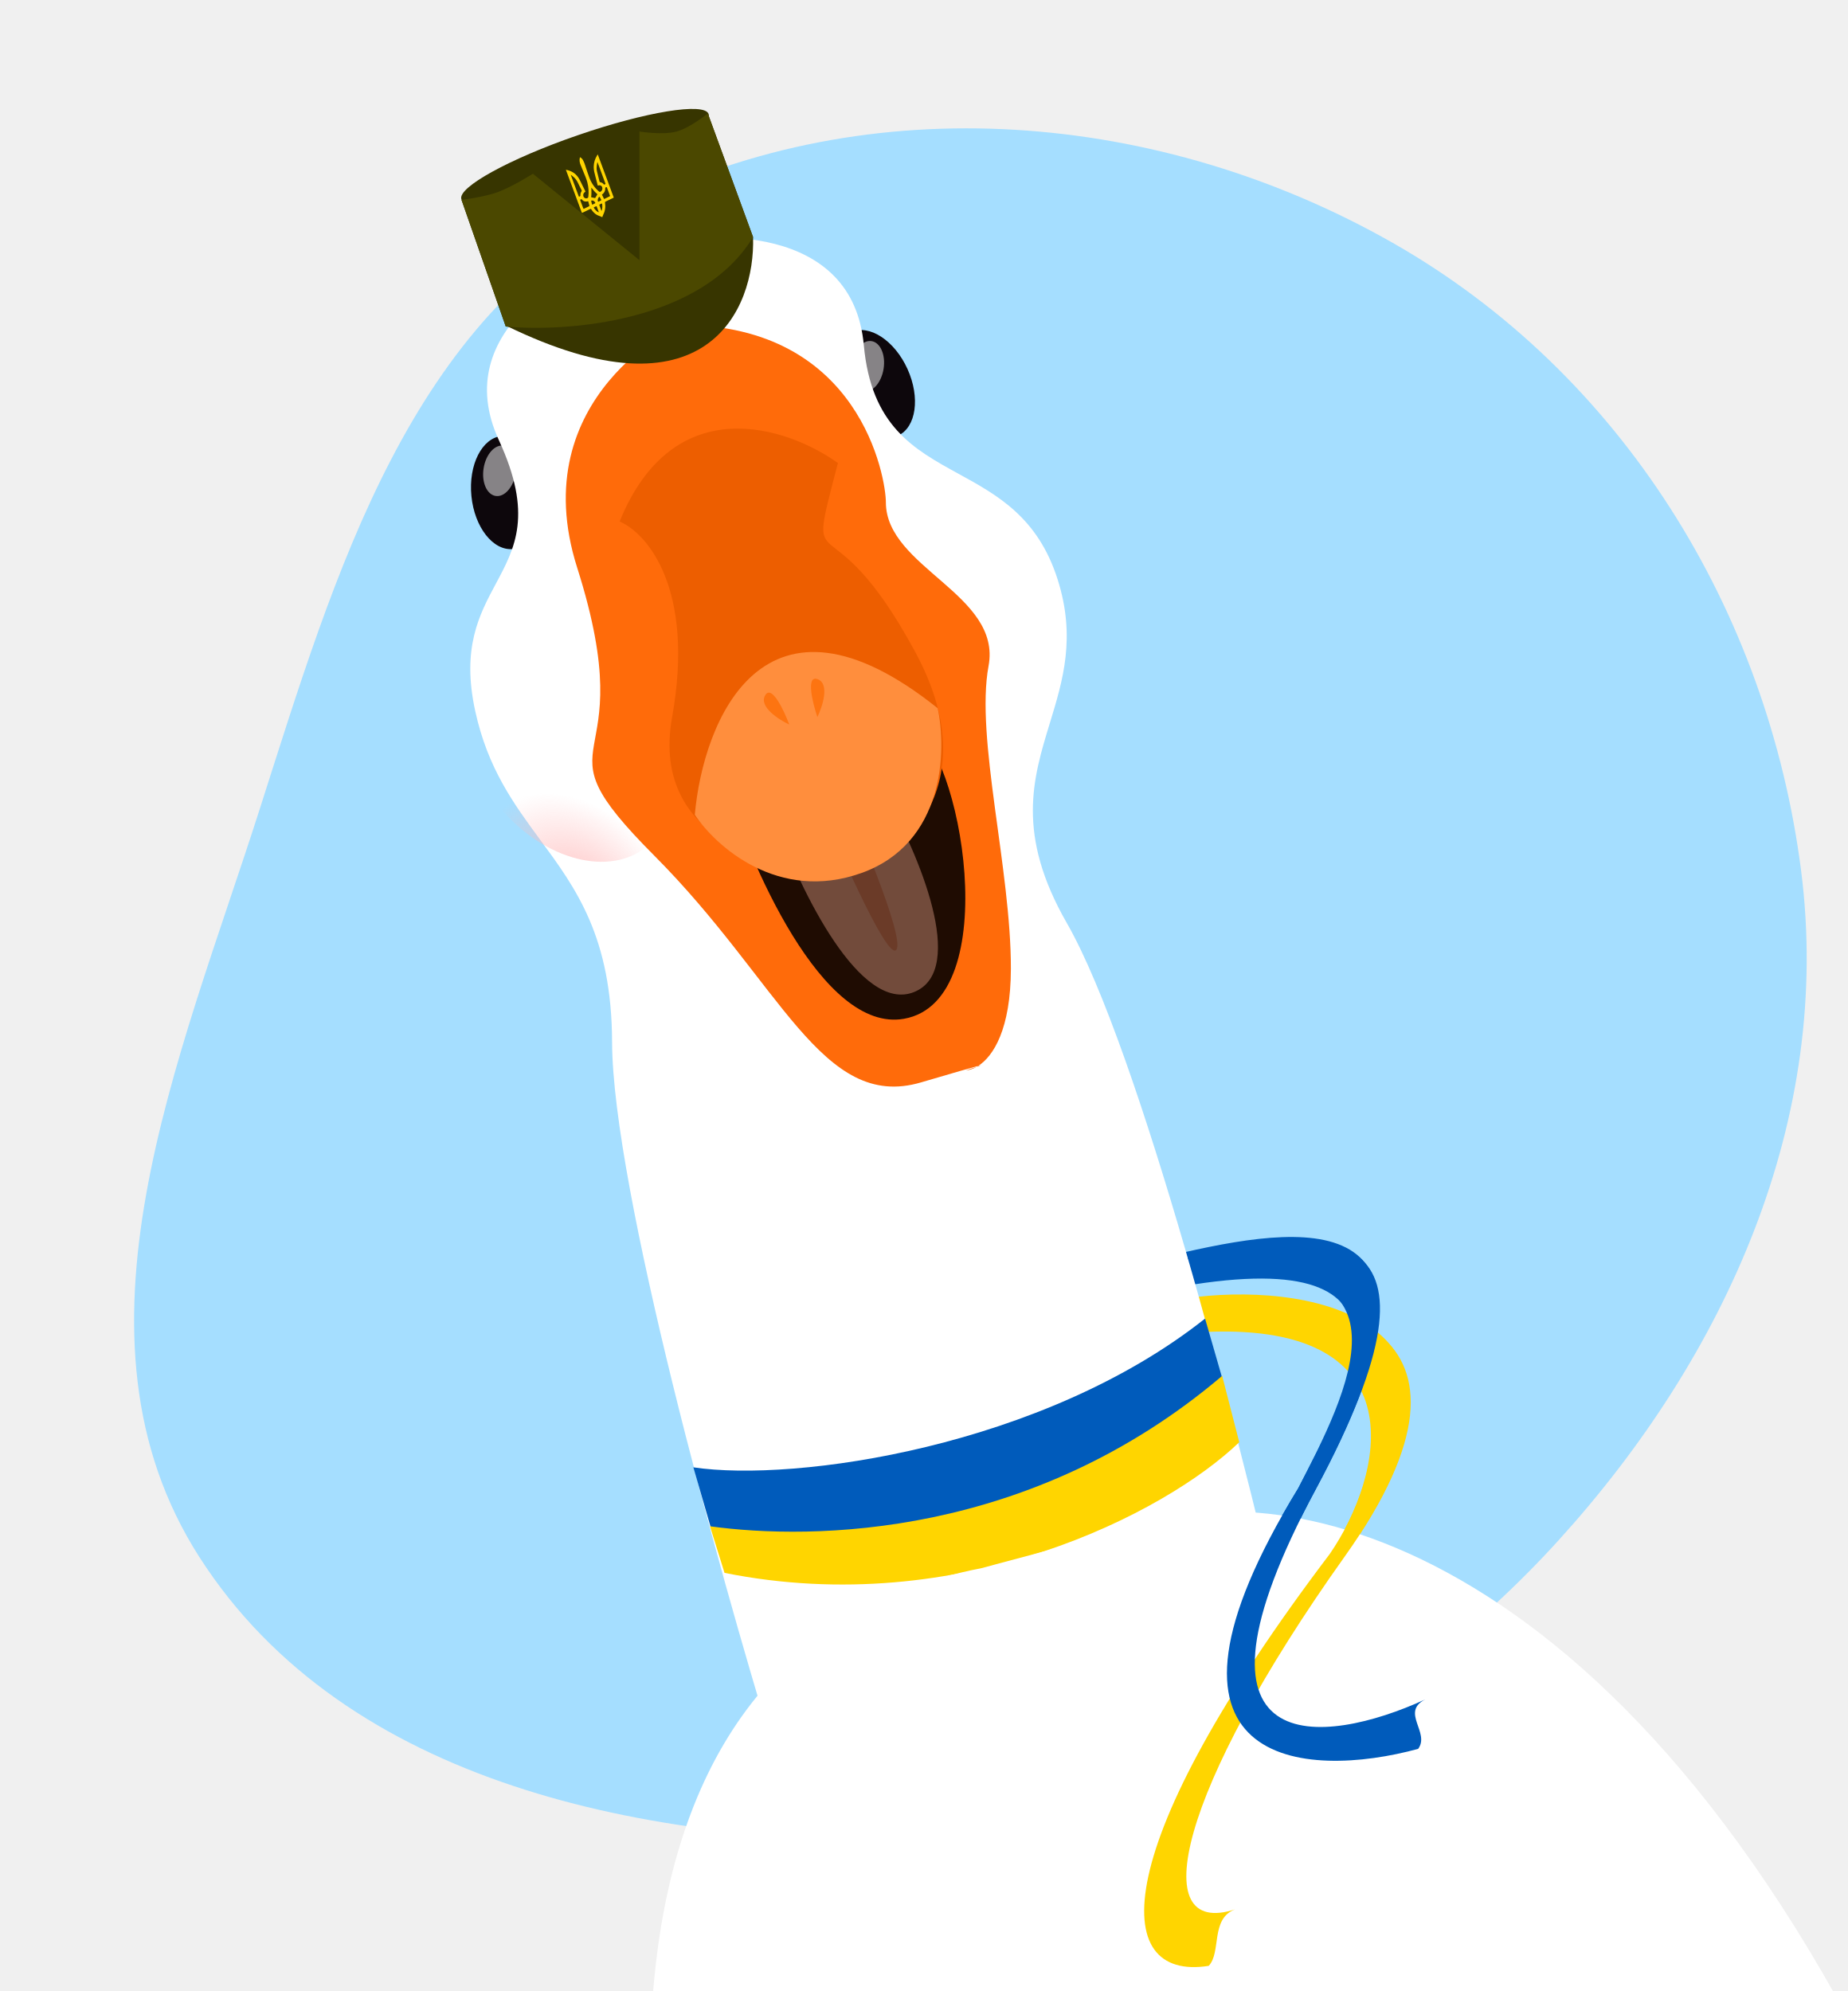
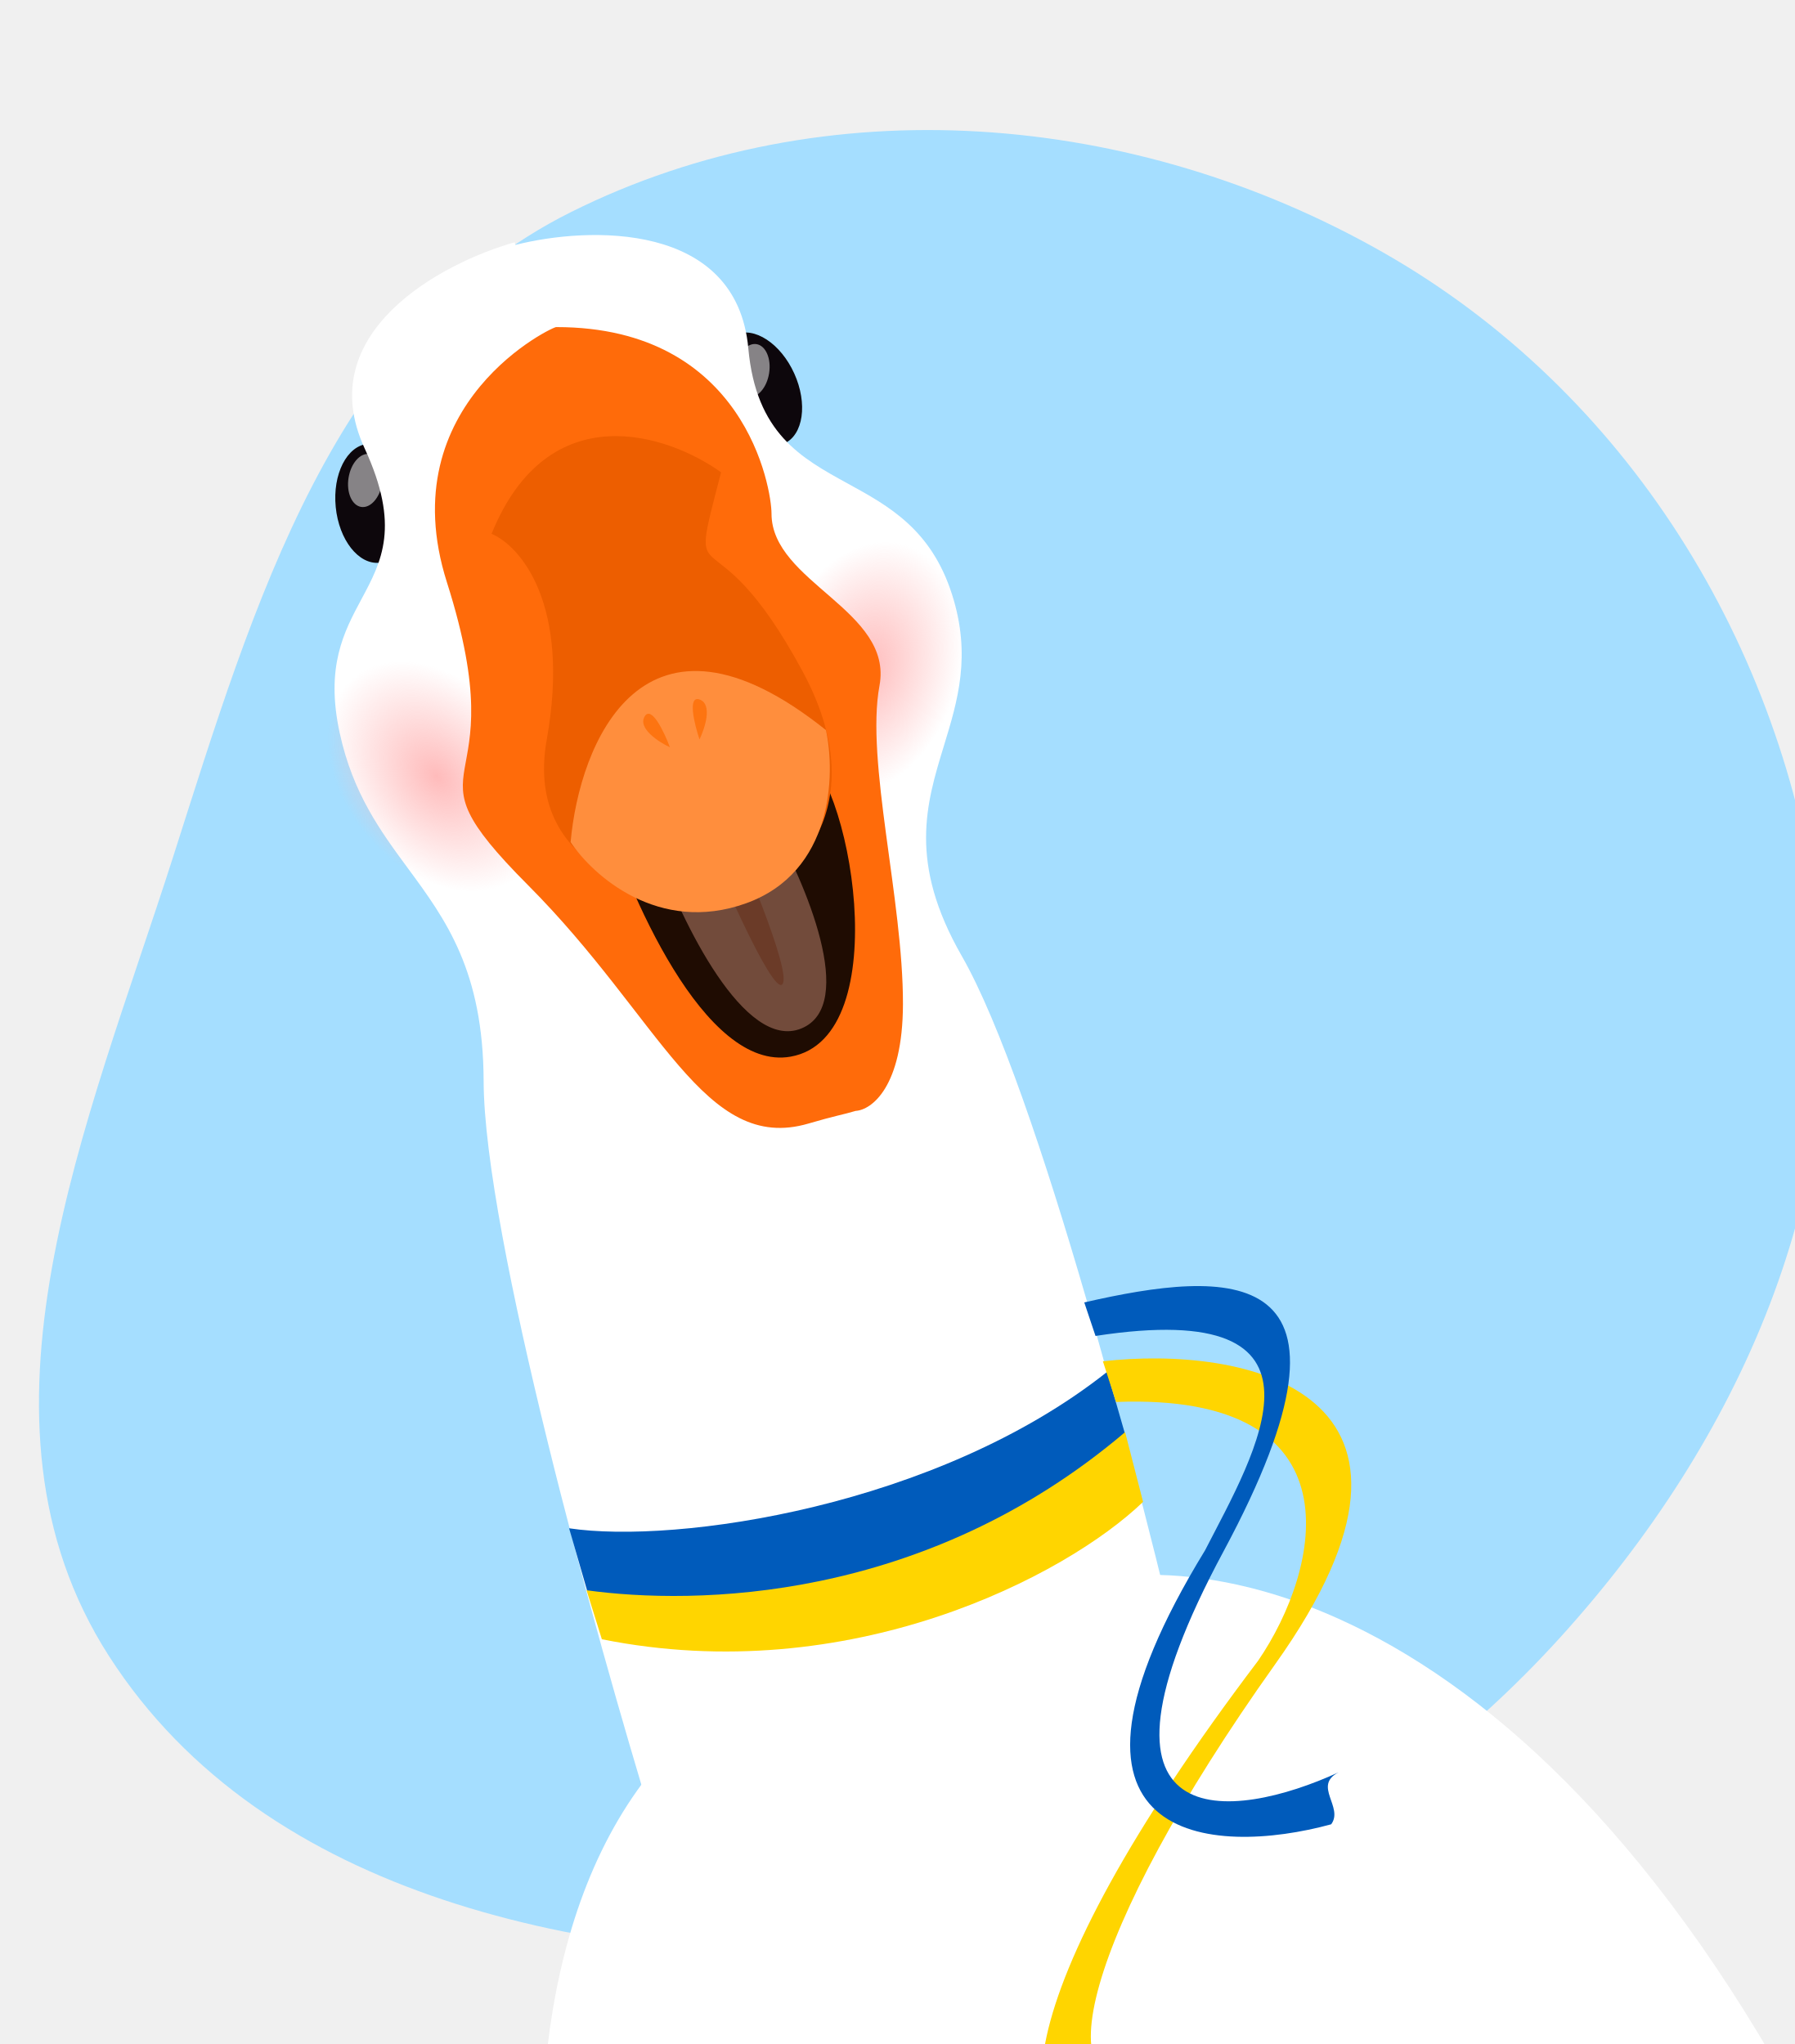
- <svg xmlns="http://www.w3.org/2000/svg" width="668" height="720" viewBox="0 0 668 720" fill="none">
+ <svg xmlns="http://www.w3.org/2000/svg" width="617" height="703" viewBox="0 0 617 703" fill="none">
  <g clip-path="url(#clip0_2_17)">
-     <path fill-rule="evenodd" clip-rule="evenodd" d="M333.065 665.587C234.757 666.833 125.181 645.855 72.136 563.155C20.74 483.027 64.881 383.323 93.873 292.679C121.279 206.989 147.979 114.527 228.501 74.26C314.856 31.078 419.632 40.051 503.544 87.817C586.132 134.83 639.152 220.691 651.208 314.881C662.669 404.422 624.265 490.044 563.59 556.928C503.563 623.099 422.453 664.454 333.065 665.587Z" fill="#A5DEFF" />
+     <path fill-rule="evenodd" clip-rule="evenodd" d="M302.397 673.513C202.564 674.778 91.287 653.475 37.418 569.491C-14.776 488.119 30.051 386.867 59.492 294.816C87.324 207.796 114.438 113.898 196.21 73.007C283.906 29.154 390.308 38.267 475.522 86.774C559.393 134.517 613.235 221.711 625.479 317.363C637.118 408.294 598.117 495.245 536.501 563.167C475.542 630.366 393.173 672.363 302.397 673.513Z" fill="#A5DEFF" />
+     <rect x="-14.5" y="-7.5" width="676" height="1529" rx="4.5" stroke="#7B61FF" stroke-dasharray="10 5" />
    <g clip-path="url(#clip1_2_17)">
-       <path d="M432.677 469.008C475.944 464.061 546.917 477.541 486.162 562.921C425.855 647.673 414.179 700.963 446.557 690.478C446.79 690.391 447.033 690.31 447.284 690.234C447.039 690.319 446.797 690.4 446.557 690.478C437.557 693.841 441.673 705.978 437.023 710.9C400.984 716.63 400.313 668.192 480.806 561.929C500.178 533.677 513.117 478.665 436.742 481.628L432.677 469.008Z" fill="#FFD500" />
-       <path d="M427.839 452.945C476.727 441.778 530.059 437.389 475.722 538.571C421.942 638.716 478.99 631.224 515.256 614.581C515.599 614.403 515.972 614.23 516.376 614.061C516.005 614.235 515.631 614.409 515.256 614.581C506.326 619.194 517.142 626.522 512.743 632.437C472.315 643.493 407.042 640.124 469.377 538.205C486.516 504.821 519.059 451.05 431.706 464.474L427.839 452.945Z" fill="#005BBB" />
-       <ellipse cx="183.454" cy="178.105" rx="13.074" ry="20.544" transform="rotate(-5.63119 183.454 178.105)" fill="#0D070C" />
-       <ellipse rx="13.074" ry="20.544" transform="matrix(-0.910908 0.412609 0.412609 0.910908 316.201 138.834)" fill="#0D070C" />
-       <path fill-rule="evenodd" clip-rule="evenodd" d="M231.969 88.339C207.094 95.327 161.951 119.282 180.382 159.202C192.737 185.963 186.278 198.024 179.296 211.061C173.259 222.333 166.83 234.336 171.837 257.204C176.384 277.974 185.842 290.826 195.282 303.653C208.254 321.28 221.191 338.861 221.306 376.881C221.466 429.431 260.095 568.545 279.389 631.534L370.944 607.002L231.969 88.339ZM232.211 89.241C257.248 82.855 308.32 81.029 312.319 124.817C314.986 154.025 330.398 162.473 346.52 171.311C360.609 179.035 375.241 187.055 382.379 209.49C389.058 230.479 384.324 245.967 379.579 261.493C373.449 281.551 367.299 301.671 385.716 333.794C411.853 379.384 447.957 519.175 462.741 583.371L371.186 607.904L232.211 89.241Z" fill="white" />
-       <ellipse rx="31.596" ry="44.505" transform="matrix(-0.761754 0.647867 0.647867 0.761754 205.227 272.04)" fill="url(#paint0_radial_2_17)" />
-       <ellipse rx="31.596" ry="44.505" transform="matrix(-0.952397 -0.30486 -0.30486 0.952397 353.01 234.793)" fill="url(#paint1_radial_2_17)" />
-       <path d="M435.705 476.832C377.172 523.231 287.572 536.157 250.692 530.628L256.95 552.252C341.794 570.362 414.963 523.429 441.884 498.278L435.705 476.832Z" fill="#005BBB" />
-       <path d="M441.884 497.551C372.714 556.319 293.684 557.043 256.697 551.943L261.96 568.794C347.154 585.914 421.647 547.002 448.063 521.541L441.884 497.551Z" fill="#FFD500" />
-       <ellipse opacity="0.5" cx="313.679" cy="132.453" rx="5.861" ry="9.21" transform="rotate(9.05007 313.679 132.453)" fill="white" />
-       <ellipse opacity="0.5" cx="180.643" cy="170.255" rx="5.861" ry="9.21" transform="rotate(9.05007 180.643 170.255)" fill="white" />
-       <path d="M354.873 567.081C194.646 598.273 229 815.428 266.205 920.107C453.599 981.407 803.303 1043.82 702.971 803.076C602.64 562.331 470.765 534.272 417.369 550.335L354.873 567.081Z" fill="white" />
-       <path d="M208.679 205.277C188.97 143.269 246.386 116.651 246.339 117.495C311.241 117.495 320.296 173.069 320.296 181.653C320.296 205.277 362.24 214.922 357.422 240.83C352.604 266.739 365.571 314.539 365.494 350.331C365.446 372.265 359.096 381.97 353.703 385.453C355.285 385.044 354.647 385.302 353.089 385.825C351.67 386.631 350.34 387.009 349.236 387.074C350.671 386.619 352.075 386.166 353.089 385.825C353.292 385.71 353.497 385.586 353.703 385.453C351.623 385.99 345.707 387.677 332.999 391.425C297.16 401.995 282.216 355.243 236.595 309.46C190.973 263.677 233.314 282.786 208.679 205.277Z" fill="#FF6B0A" />
-       <path d="M326.836 368.423C297.295 373.632 270.805 312.056 261.253 280.617C277.946 271.955 314.936 256.178 329.356 262.369C347.381 270.107 363.763 361.913 326.836 368.423Z" fill="#1F0C02" />
-       <path d="M330.524 358.734C350.053 350.795 331.827 308.273 320.273 288.005L281.035 298.519C289.395 321.899 310.995 366.674 330.524 358.734Z" fill="#724B3B" />
-       <path d="M324.046 343.505C327.418 339.405 309.597 297.271 300.265 276.717L291.891 279.948C301.205 302.842 320.674 347.604 324.046 343.505Z" fill="#6B3B28" />
-       <path d="M243.002 259.404C251.367 212.691 233.838 192.735 224.028 188.596C243.605 140.425 284.803 154.426 302.955 167.447C290.83 214.201 299.267 177.136 330.949 235.839C356.294 282.801 327.757 308.719 310.321 315.808C284.396 316.471 234.636 306.118 243.002 259.404Z" fill="#ED5E00" />
-       <path d="M339.021 256.11C276.016 205.705 254.23 260.784 251.213 294.624C258.806 306.124 281.49 326.439 311.482 315.696C341.474 304.953 342.338 271.496 339.021 256.11Z" fill="#FF8E3D" />
-       <path d="M285.359 262.014C283.421 256.804 278.962 247.402 276.636 251.473C274.309 255.544 281.482 260.196 285.359 262.014Z" fill="#FD7411" />
-       <path d="M295.531 259.307C293.757 254.039 291.301 243.927 295.672 245.625C300.042 247.323 297.399 255.454 295.531 259.307Z" fill="#FD7411" />
-       <path d="M255.918 41.016L272.275 85.724C253.664 116.548 204.909 120.134 182.858 118.074L166.865 72.275L255.918 41.016Z" fill="#373500" />
-       <path d="M272.275 85.724C273.123 112.016 255.264 153.187 182.858 117.711L272.275 85.724Z" fill="#373500" />
-       <ellipse cx="211.5" cy="56.625" rx="47.27" ry="8.148" transform="rotate(-19.0312 211.5 56.6249)" fill="#373500" />
-       <path d="M255.918 41.016L272.275 85.724C253.664 116.548 204.909 120.134 182.858 118.074L166.865 72.275C166.865 72.275 174.556 71.311 179.223 69.731C184.815 67.838 192.672 62.825 192.672 62.825L231.201 94.085V47.559C231.201 47.559 239.584 48.946 244.65 47.559C249.558 46.215 255.918 41.016 255.918 41.016Z" fill="#4B4800" />
-       <path d="M204.575 61.397C204.854 61.449 205.084 61.477 205.3 61.543C207.098 62.04 208.42 62.984 209.425 64.734C209.85 65.475 210.204 66.281 210.583 67.045C210.916 67.722 211.245 68.386 211.59 69.058C211.681 69.231 211.687 69.321 211.512 69.437C211.132 69.667 210.874 70.041 210.872 70.554C210.863 71.008 211.058 71.349 211.384 71.564C211.715 71.792 212.077 71.772 212.43 71.617C212.604 71.532 212.69 71.397 212.715 71.168C212.928 69.419 212.8 67.711 212.378 66.021C212.024 64.625 211.438 63.34 210.904 62.046C210.602 61.307 210.319 60.544 209.994 59.816C209.795 59.353 209.641 58.9 209.574 58.389C209.508 57.878 209.537 57.367 209.685 56.845C210.119 57.054 210.472 57.38 210.724 57.801C210.955 58.202 211.149 58.652 211.322 59.081C211.509 59.549 211.639 60.045 211.798 60.511C212.217 61.752 212.625 62.999 213.079 64.223C213.848 66.258 215.008 67.947 216.574 69.255C216.778 69.436 216.965 69.423 217.175 69.29C217.712 68.968 217.949 68.279 217.73 67.687C217.524 67.134 216.91 66.841 216.355 67.079C216.153 67.161 216.112 67.087 216.067 66.892C215.815 65.88 215.546 64.862 215.282 63.856C214.993 62.707 214.646 61.587 214.659 60.369C214.678 58.761 215.107 57.482 215.911 56.147C215.972 56.054 216.034 55.963 216.121 55.828C216.165 55.946 216.194 56.025 216.223 56.104C218.113 61.198 219.925 66.081 221.815 71.175C221.922 71.465 221.922 71.465 221.678 71.583C220.762 72.026 219.834 72.475 218.918 72.918C218.756 72.997 218.706 73.083 218.739 73.284C218.99 74.808 218.793 76.27 218.107 77.626C217.966 77.912 217.869 78.239 217.749 78.544C216.974 78.112 216.067 77.992 215.328 77.402C214.725 76.918 214.176 76.361 213.765 75.659C213.667 75.505 213.578 75.486 213.439 75.553C212.499 76.008 211.571 76.457 210.632 76.911C210.469 76.99 210.385 76.984 210.307 76.773C208.407 71.653 206.581 66.73 204.681 61.61C204.649 61.595 204.629 61.542 204.575 61.397ZM206.465 63.246C206.447 63.271 206.412 63.288 206.394 63.312C206.428 63.404 206.462 63.496 206.496 63.588C207.409 66.05 208.249 68.314 209.163 70.775C209.314 71.183 209.314 71.183 209.685 71.004C209.824 70.936 209.879 70.863 209.855 70.689C209.814 70.134 209.956 69.631 210.25 69.209C210.374 69.025 210.353 68.895 210.261 68.722C209.82 67.865 209.362 66.999 208.956 66.125C208.523 65.216 208.074 64.595 207.348 63.968C207.059 63.704 206.761 63.491 206.465 63.246ZM216.037 58.663C216.014 58.674 215.997 58.666 215.974 58.677C215.944 58.816 215.913 58.955 215.894 59.089C215.735 60.097 215.593 60.895 215.824 61.886C216.124 63.138 216.448 64.379 216.76 65.625C216.795 65.794 216.869 65.883 217.042 65.908C217.518 65.973 217.928 66.193 218.259 66.607C218.412 66.797 218.559 66.788 218.836 66.577C219.007 66.448 218.879 66.323 218.835 66.205C217.907 63.704 217.053 61.4 216.12 58.886C216.102 58.802 216.073 58.723 216.037 58.663ZM212.668 72.775C212.605 72.79 212.53 72.81 212.439 72.823C211.64 72.992 210.921 72.859 210.371 72.116C210.292 72.014 210.227 71.984 210.127 72.047C210.046 72.087 209.965 72.126 209.883 72.165C209.767 72.221 209.741 72.296 209.789 72.428C210.156 73.415 210.527 74.416 210.905 75.397C210.924 75.45 211.061 75.523 211.107 75.501C211.739 75.211 212.376 74.903 212.998 74.587C213.044 74.564 213.103 74.427 213.095 74.369C212.956 73.846 212.817 73.323 212.668 72.775ZM217.632 70.373C217.874 70.877 218.117 71.349 218.354 71.84C218.419 71.979 218.512 71.934 218.605 71.89C219.196 71.603 219.771 71.31 220.368 71.037C220.553 70.947 220.582 70.84 220.497 70.648C220.158 69.772 219.843 68.884 219.511 67.989C219.359 67.581 219.359 67.581 219 67.755C218.896 67.806 218.803 67.851 218.822 68.012C218.901 68.89 218.559 69.552 217.992 70.09C217.867 70.197 217.733 70.278 217.632 70.373ZM213.796 67.851C213.847 69.021 213.889 70.166 213.732 71.328C214.194 71.431 214.628 71.531 215.069 71.613C215.13 71.63 215.236 71.548 215.279 71.48C215.503 71.124 215.693 70.752 215.916 70.396C215.985 70.285 215.984 70.208 215.882 70.118C215.155 69.522 214.542 68.794 213.955 68.022C213.896 67.973 213.843 67.905 213.796 67.851ZM214.678 74.985C214.885 75.692 216.031 76.752 216.477 76.738C216.484 76.719 216.491 76.7 216.491 76.7C216.237 76.016 215.995 75.326 215.734 74.66C215.714 74.608 215.604 74.568 215.553 74.577C215.253 74.691 214.968 74.844 214.678 74.985ZM217.461 76.293C217.838 75.723 217.895 74.034 217.619 73.546C217.364 73.67 217.085 73.805 216.83 73.928C216.679 74.001 216.657 74.089 216.716 74.247C216.921 74.8 217.126 75.353 217.331 75.906C217.364 76.03 217.408 76.148 217.461 76.293ZM214.698 73.749C214.849 73.676 215.016 73.61 215.157 73.511C215.203 73.489 215.257 73.338 215.231 73.304C214.946 72.759 214.436 72.416 213.9 72.52C213.786 72.544 213.738 72.599 213.759 72.728C213.844 73.106 213.941 73.478 214.031 73.869C214.069 74.006 214.158 74.025 214.262 73.975C214.396 73.894 214.547 73.822 214.698 73.749ZM216.832 72.716C216.971 72.649 217.099 72.587 217.238 72.52C217.382 72.466 217.439 72.361 217.352 72.201C217.195 71.888 217.038 71.576 216.87 71.269C216.788 71.123 216.704 71.117 216.584 71.237C216.197 71.595 216.003 72.325 216.182 72.844C216.202 72.897 216.317 72.95 216.368 72.941C216.535 72.875 216.681 72.789 216.832 72.716Z" fill="#FFD500" />
-       <path d="M434.5 471C477.766 466.053 546.917 477.541 486.162 562.921C425.854 647.673 414.179 700.963 446.556 690.478C446.79 690.391 447.032 690.31 447.284 690.234C447.039 690.319 446.797 690.4 446.556 690.478C437.556 693.841 441.672 705.978 437.023 710.9C400.984 716.63 400.313 668.192 480.806 561.929C500.178 533.677 513.876 478.537 437.5 481.5L434.5 471Z" fill="#FFD500" />
-       <path d="M429.5 455C478.388 443.833 530.059 437.389 475.722 538.571C421.942 638.716 478.99 631.224 515.255 614.581C515.599 614.403 515.972 614.23 516.376 614.061C516.005 614.235 515.631 614.409 515.255 614.581C506.326 619.194 517.142 626.522 512.743 632.437C472.315 643.493 407.042 640.124 469.377 538.205C486.515 504.821 516 449.5 433 462.5L429.5 455Z" fill="#005BBB" />
+       <ellipse cx="128.454" cy="173.105" rx="13.074" ry="20.544" transform="rotate(-5.63119 128.454 173.105)" fill="#0D070C" />
+       <ellipse cx="13.074" cy="20.544" rx="13.074" ry="20.544" transform="matrix(-0.910908 0.412609 0.412609 0.910908 264.634 109.726)" fill="#0D070C" />
+       <path fill-rule="evenodd" clip-rule="evenodd" d="M176.969 83.339C152.094 90.327 106.951 114.282 125.382 154.202C137.737 180.963 131.278 193.024 124.296 206.061C118.258 217.333 111.83 229.336 116.837 252.204C121.384 272.974 130.842 285.826 140.282 298.653C153.253 316.28 166.191 333.861 166.306 371.881C166.465 424.431 205.094 563.545 224.389 626.534L315.944 602.001L176.969 83.339ZM177.211 84.241C202.247 77.855 253.32 76.029 257.318 119.817C259.986 149.024 275.398 157.473 291.519 166.311C305.609 174.034 320.241 182.055 327.379 204.49C334.058 225.479 329.324 240.967 324.579 256.493C318.448 276.551 312.299 296.671 330.716 328.794C356.853 374.384 392.957 514.175 407.741 578.371L316.186 602.903L177.211 84.241Z" fill="white" />
+       <ellipse cx="31.596" cy="44.505" rx="31.596" ry="44.505" transform="matrix(-0.761754 0.647867 0.647867 0.761754 145.462 212.668)" fill="url(#paint0_radial_2_17)" />
+       <ellipse cx="31.596" cy="44.505" rx="31.596" ry="44.505" transform="matrix(-0.952397 -0.30486 -0.30486 0.952397 341.67 197.039)" fill="url(#paint1_radial_2_17)" />
+       <path d="M380.705 471.832C322.172 518.231 232.572 531.157 195.692 525.628L201.95 547.252C286.794 565.362 359.963 518.429 386.884 493.278L380.705 471.832Z" fill="#005BBB" />
+       <path d="M386.884 492.551C317.714 551.319 238.684 552.043 201.697 546.943L206.96 563.794C292.154 580.914 366.647 542.002 393.063 516.541L386.884 492.551Z" fill="#FFD500" />
+       <ellipse opacity="0.5" cx="258.679" cy="127.453" rx="5.861" ry="9.21" transform="rotate(9.05007 258.679 127.453)" fill="white" />
+       <ellipse opacity="0.5" cx="125.643" cy="165.255" rx="5.861" ry="9.21" transform="rotate(9.05007 125.643 165.255)" fill="white" />
+       <path d="M305.873 562.081C145.646 593.273 180 810.428 217.205 915.107C404.599 976.407 754.303 1038.82 653.971 798.076C553.64 557.331 421.765 529.272 368.369 545.335L305.873 562.081Z" fill="white" />
+       <path d="M379.251 468.197C427.212 462.714 505.887 477.657 438.539 572.302C371.687 666.25 358.745 725.323 394.636 713.7C394.895 713.604 395.164 713.513 395.442 713.43C395.171 713.524 394.902 713.614 394.636 713.7C384.659 717.428 389.222 730.881 384.068 736.338C344.118 742.69 343.374 688.995 432.602 571.202C454.076 539.884 468.42 478.903 383.756 482.187L379.251 468.197Z" fill="#FFD500" />
+       <path d="M372.839 447.945C421.727 436.778 475.059 432.389 420.722 533.571C366.942 633.716 423.99 626.224 460.256 609.581C460.599 609.403 460.972 609.23 461.376 609.061C461.005 609.235 460.631 609.409 460.256 609.581C451.326 614.194 462.142 621.522 457.743 627.437C417.315 638.493 352.042 635.124 414.377 533.205C431.516 499.821 464.059 446.05 376.706 459.474L372.839 447.945Z" fill="#005BBB" />
+       <path d="M153.678 200.277C133.97 138.269 191.386 111.651 191.338 112.495C256.241 112.495 265.296 168.069 265.296 176.653C265.296 200.277 307.24 209.921 302.422 235.83C297.604 261.739 310.571 309.539 310.493 345.331C310.431 373.964 299.629 381.757 294.236 382.074C289.92 383.366 287.05 383.764 277.999 386.425C242.151 396.963 227.216 350.243 181.594 304.46C135.973 258.677 178.314 277.786 153.678 200.277Z" fill="#FF6B0A" />
+       <path d="M271.836 363.423C242.295 368.632 215.805 307.056 206.253 275.617C222.946 266.955 259.936 251.178 274.356 257.369C292.381 265.107 308.763 356.913 271.836 363.423Z" fill="#1F0C02" />
+       <path d="M275.524 353.734C295.053 345.795 276.827 303.273 265.273 283.005L226.035 293.519C234.395 316.899 255.995 361.674 275.524 353.734Z" fill="#724B3B" />
+       <path d="M269.046 338.505C272.418 334.405 254.597 292.271 245.265 271.717L236.891 274.948C246.205 297.842 265.674 342.604 269.046 338.505Z" fill="#6B3B28" />
+       <path d="M188.002 254.404C196.367 207.691 178.838 187.735 169.028 183.596C188.605 135.425 229.803 149.426 247.955 162.447C235.83 209.201 244.267 172.136 275.949 230.839C301.294 277.801 272.757 303.719 255.321 310.808C229.396 311.471 179.636 301.118 188.002 254.404Z" fill="#ED5E00" />
+       <path d="M284.021 251.11C221.016 200.705 199.23 255.784 196.213 289.624C203.806 301.124 226.49 321.439 256.482 310.696C286.474 299.953 287.338 266.496 284.021 251.11Z" fill="#FF8E3D" />
+       <path d="M230.359 257.013C228.42 251.804 223.962 242.401 221.635 246.472C219.309 250.544 226.482 255.196 230.359 257.013Z" fill="#FD7411" />
+       <path d="M240.531 254.307C238.757 249.039 236.301 238.927 240.671 240.625C245.042 242.323 242.399 250.454 240.531 254.307Z" fill="#FD7411" />
    </g>
  </g>
  <defs>
    <radialGradient id="paint0_radial_2_17" cx="0" cy="0" r="1" gradientUnits="userSpaceOnUse" gradientTransform="translate(31.5961 44.505) rotate(90) scale(44.505 31.5961)">
      <stop stop-color="#FFBBBB" />
      <stop offset="1" stop-color="#FFBBBB" stop-opacity="0" />
    </radialGradient>
    <radialGradient id="paint1_radial_2_17" cx="0" cy="0" r="1" gradientUnits="userSpaceOnUse" gradientTransform="translate(31.5961 44.505) rotate(90) scale(44.505 31.5961)">
      <stop stop-color="#FFBBBB" />
      <stop offset="1" stop-color="#FFBBBB" stop-opacity="0" />
    </radialGradient>
    <clipPath id="clip0_2_17">
-       <rect width="668" height="720" fill="white" />
+       <rect width="723" height="703" fill="white" />
    </clipPath>
    <clipPath id="clip1_2_17">
-       <rect width="609" height="703" fill="white" transform="translate(60 17)" />
+       <rect width="637" height="735" fill="white" transform="translate(5 12)" />
    </clipPath>
  </defs>
</svg>
